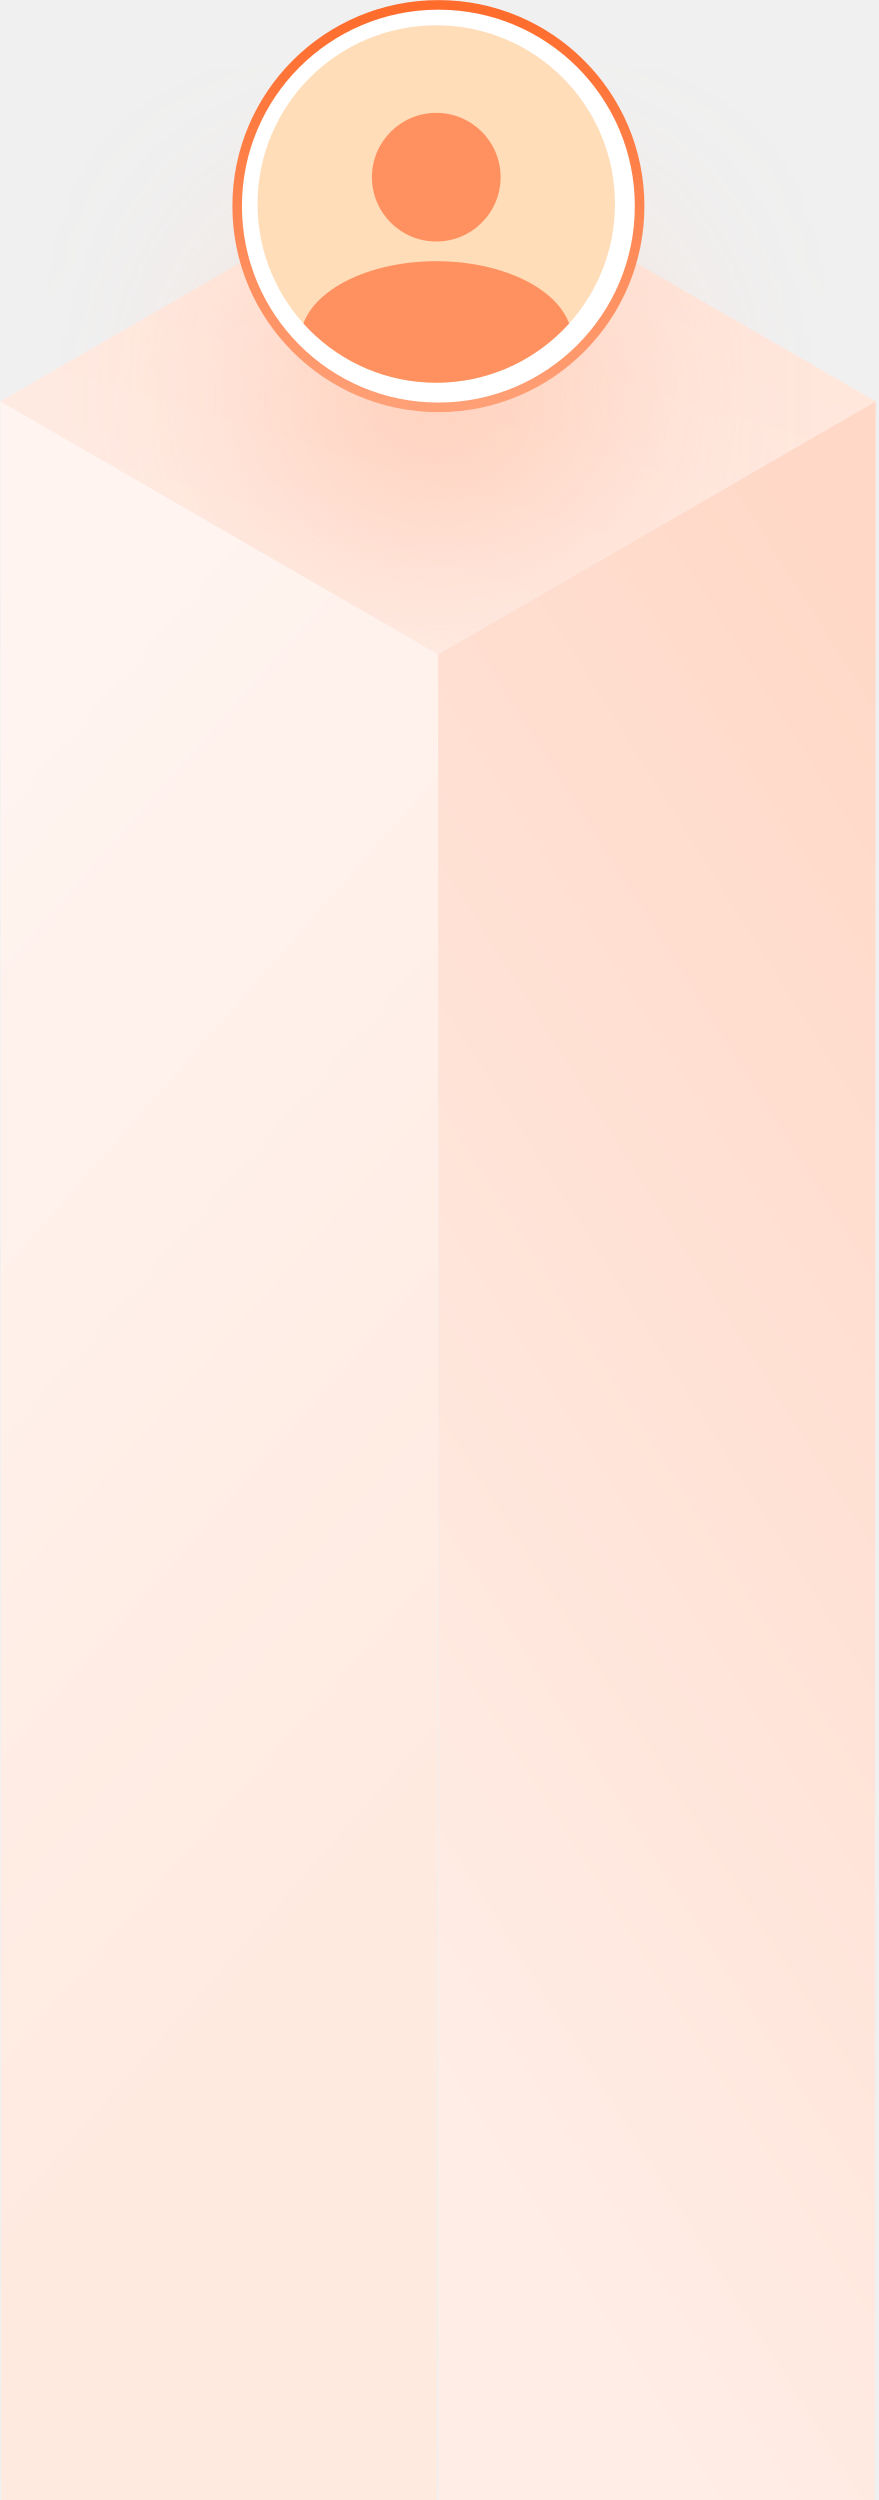
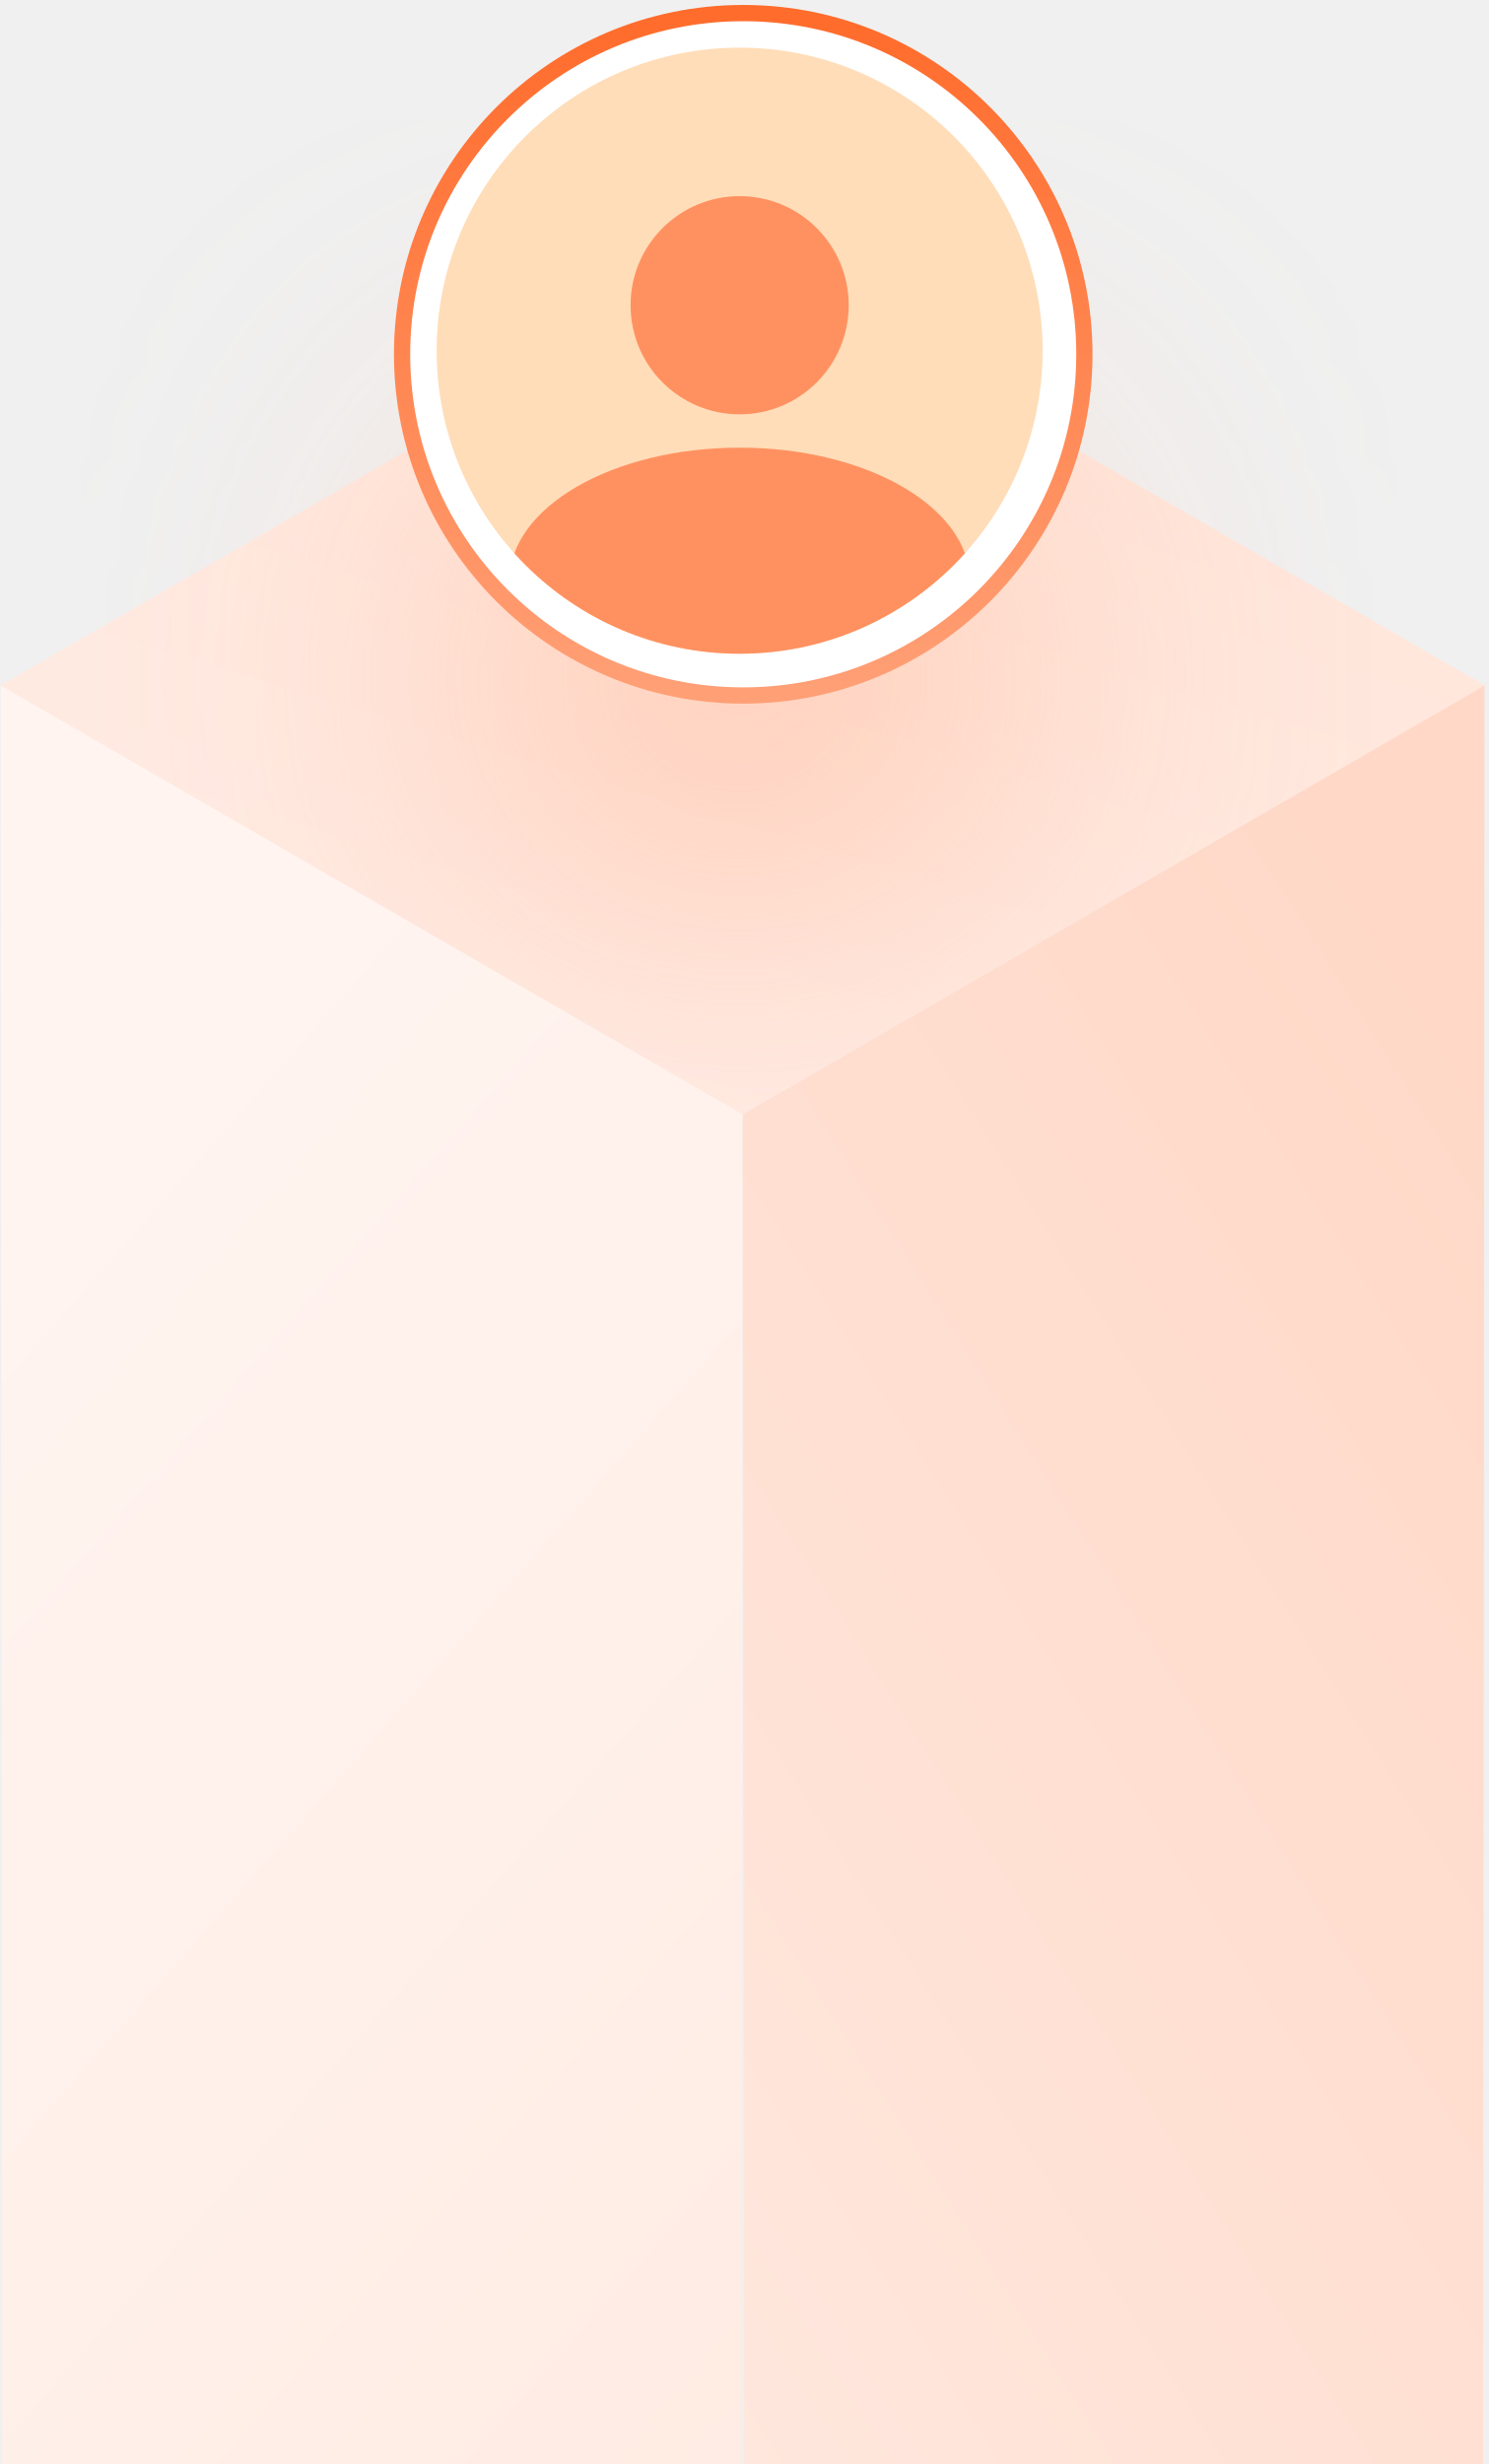
- <svg xmlns="http://www.w3.org/2000/svg" width="281" height="800" viewBox="0 0 281 800" fill="none">
-   <rect width="161.866" height="161.866" transform="matrix(0.866025 0.5 -0.866025 0.5 140.18 47.5596)" fill="url(#paint0_linear_71_673)" />
+ <svg xmlns="http://www.w3.org/2000/svg" width="281" height="465" viewBox="0 0 281 465" fill="none">
+   <rect width="161.866" height="161.866" transform="matrix(0.866025 0.5 -0.866025 0.5 140.18 48.4609)" fill="url(#paint0_linear_71_673)" />
  <g filter="url(#filter0_f_71_673)">
-     <rect width="72.693" height="73.2" rx="36.346" transform="matrix(0.866025 0.5 -0.866025 0.5 139.694 90.6265)" fill="#FFA680" />
+     <rect width="72.693" height="73.2" rx="36.346" transform="matrix(0.866025 0.5 -0.866025 0.5 139.694 91.5278)" fill="#FFA680" />
  </g>
-   <path d="M0.437 815.866L0.157 128.493L140.18 209.426L139.9 815.866H0.437Z" fill="url(#paint1_linear_71_673)" />
-   <path d="M279.924 822.587L280.204 128.493L140.181 209.426L140.461 822.587H279.924Z" fill="url(#paint2_linear_71_673)" />
-   <circle cx="140.284" cy="65.958" r="64.392" fill="white" stroke="url(#paint3_linear_71_673)" stroke-width="3.066" />
-   <circle cx="139.605" cy="65.28" r="57.187" fill="#FFDDB8" />
-   <mask id="mask0_71_673" style="mask-type:alpha" maskUnits="userSpaceOnUse" x="82" y="8" width="115" height="115">
-     <circle cx="139.605" cy="65.28" r="57.187" fill="#C4C4C4" />
+   <path d="M0.437 465L0.157 129.395L140.18 210.328L139.9 465H0.437Z" fill="url(#paint1_linear_71_673)" />
+   <path d="M279.924 465L280.204 129.395L140.181 210.328L140.461 465H279.924Z" fill="url(#paint2_linear_71_673)" />
+   <circle cx="140.284" cy="66.859" r="64.392" fill="white" stroke="url(#paint3_linear_71_673)" stroke-width="3.066" />
+   <circle cx="139.605" cy="66.182" r="57.187" fill="#FFDDB8" />
+   <mask id="mask0_71_673" style="mask-type:alpha" maskUnits="userSpaceOnUse" x="82" y="8" width="115" height="116">
+     <circle cx="139.605" cy="66.182" r="57.187" fill="#C4C4C4" />
  </mask>
  <g mask="url(#mask0_71_673)">
-     <ellipse cx="139.605" cy="108.743" rx="43.462" ry="25.162" fill="#FF9161" />
+     <ellipse cx="139.605" cy="109.644" rx="43.462" ry="25.162" fill="#FF9161" />
  </g>
-   <circle cx="139.605" cy="56.701" r="20.587" fill="#FF9161" />
+   <circle cx="139.605" cy="57.603" r="20.587" fill="#FF9161" />
  <defs>
-     <filter id="filter0_f_71_673" x="15.271" y="21.757" width="248.406" height="210.685" filterUnits="userSpaceOnUse" color-interpolation-filters="sRGB">
+     <filter id="filter0_f_71_673" x="15.271" y="22.659" width="248.406" height="210.685" filterUnits="userSpaceOnUse" color-interpolation-filters="sRGB">
      <feFlood flood-opacity="0" result="BackgroundImageFix" />
      <feBlend mode="normal" in="SourceGraphic" in2="BackgroundImageFix" result="shape" />
      <feGaussianBlur stdDeviation="39.789" result="effect1_foregroundBlur_71_673" />
    </filter>
    <linearGradient id="paint0_linear_71_673" x1="46.953" y1="10.736" x2="113.029" y2="220.782" gradientUnits="userSpaceOnUse">
      <stop stop-color="#FFE6DB" />
      <stop offset="1" stop-color="#FFEDE6" />
    </linearGradient>
-     <linearGradient id="paint1_linear_71_673" x1="70.169" y1="655.818" x2="-177.757" y2="437.984" gradientUnits="userSpaceOnUse">
+     <linearGradient id="paint1_linear_71_673" x1="70.169" y1="656.72" x2="-177.757" y2="438.885" gradientUnits="userSpaceOnUse">
      <stop stop-color="#FFEAE0" />
      <stop offset="1" stop-color="#FFF4F0" />
    </linearGradient>
-     <linearGradient id="paint2_linear_71_673" x1="161.744" y1="701.186" x2="475.288" y2="503.277" gradientUnits="userSpaceOnUse">
+     <linearGradient id="paint2_linear_71_673" x1="161.744" y1="702.087" x2="475.288" y2="504.178" gradientUnits="userSpaceOnUse">
      <stop stop-color="#FFEDE6" />
      <stop offset="1" stop-color="#FFD8C7" />
    </linearGradient>
-     <linearGradient id="paint3_linear_71_673" x1="140.284" y1="3.099" x2="140.284" y2="128.817" gradientUnits="userSpaceOnUse">
+     <linearGradient id="paint3_linear_71_673" x1="140.284" y1="4" x2="140.284" y2="129.719" gradientUnits="userSpaceOnUse">
      <stop stop-color="#FF6C2C" />
      <stop offset="1" stop-color="#FF9F75" />
    </linearGradient>
  </defs>
</svg>
